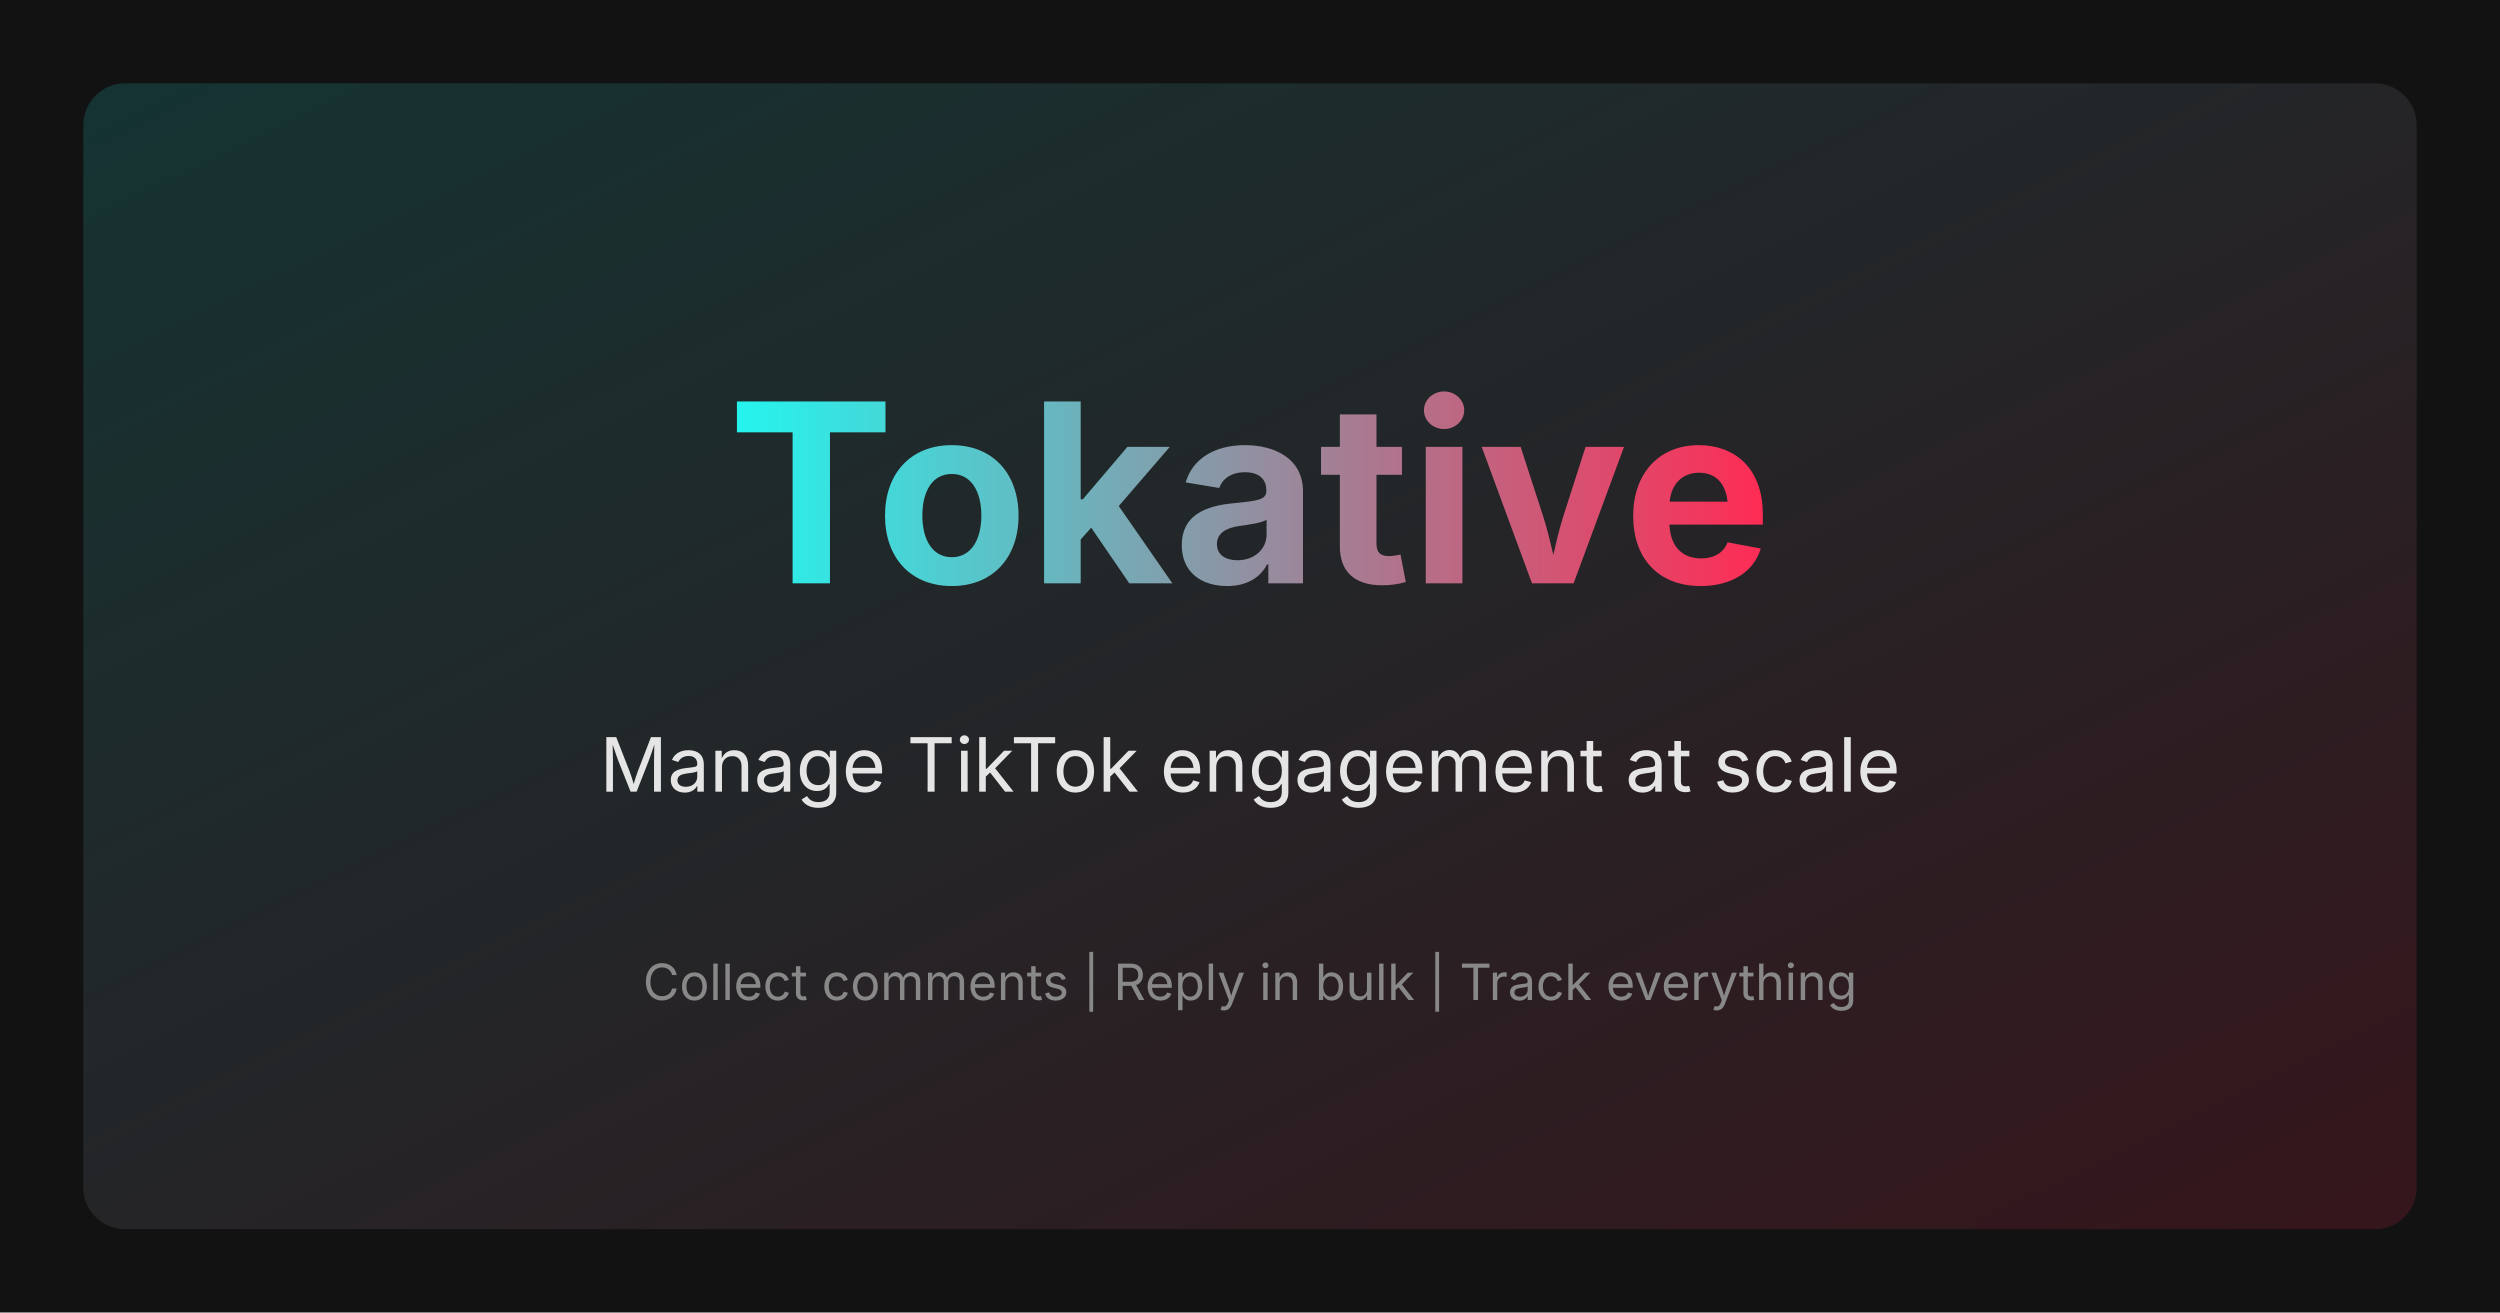
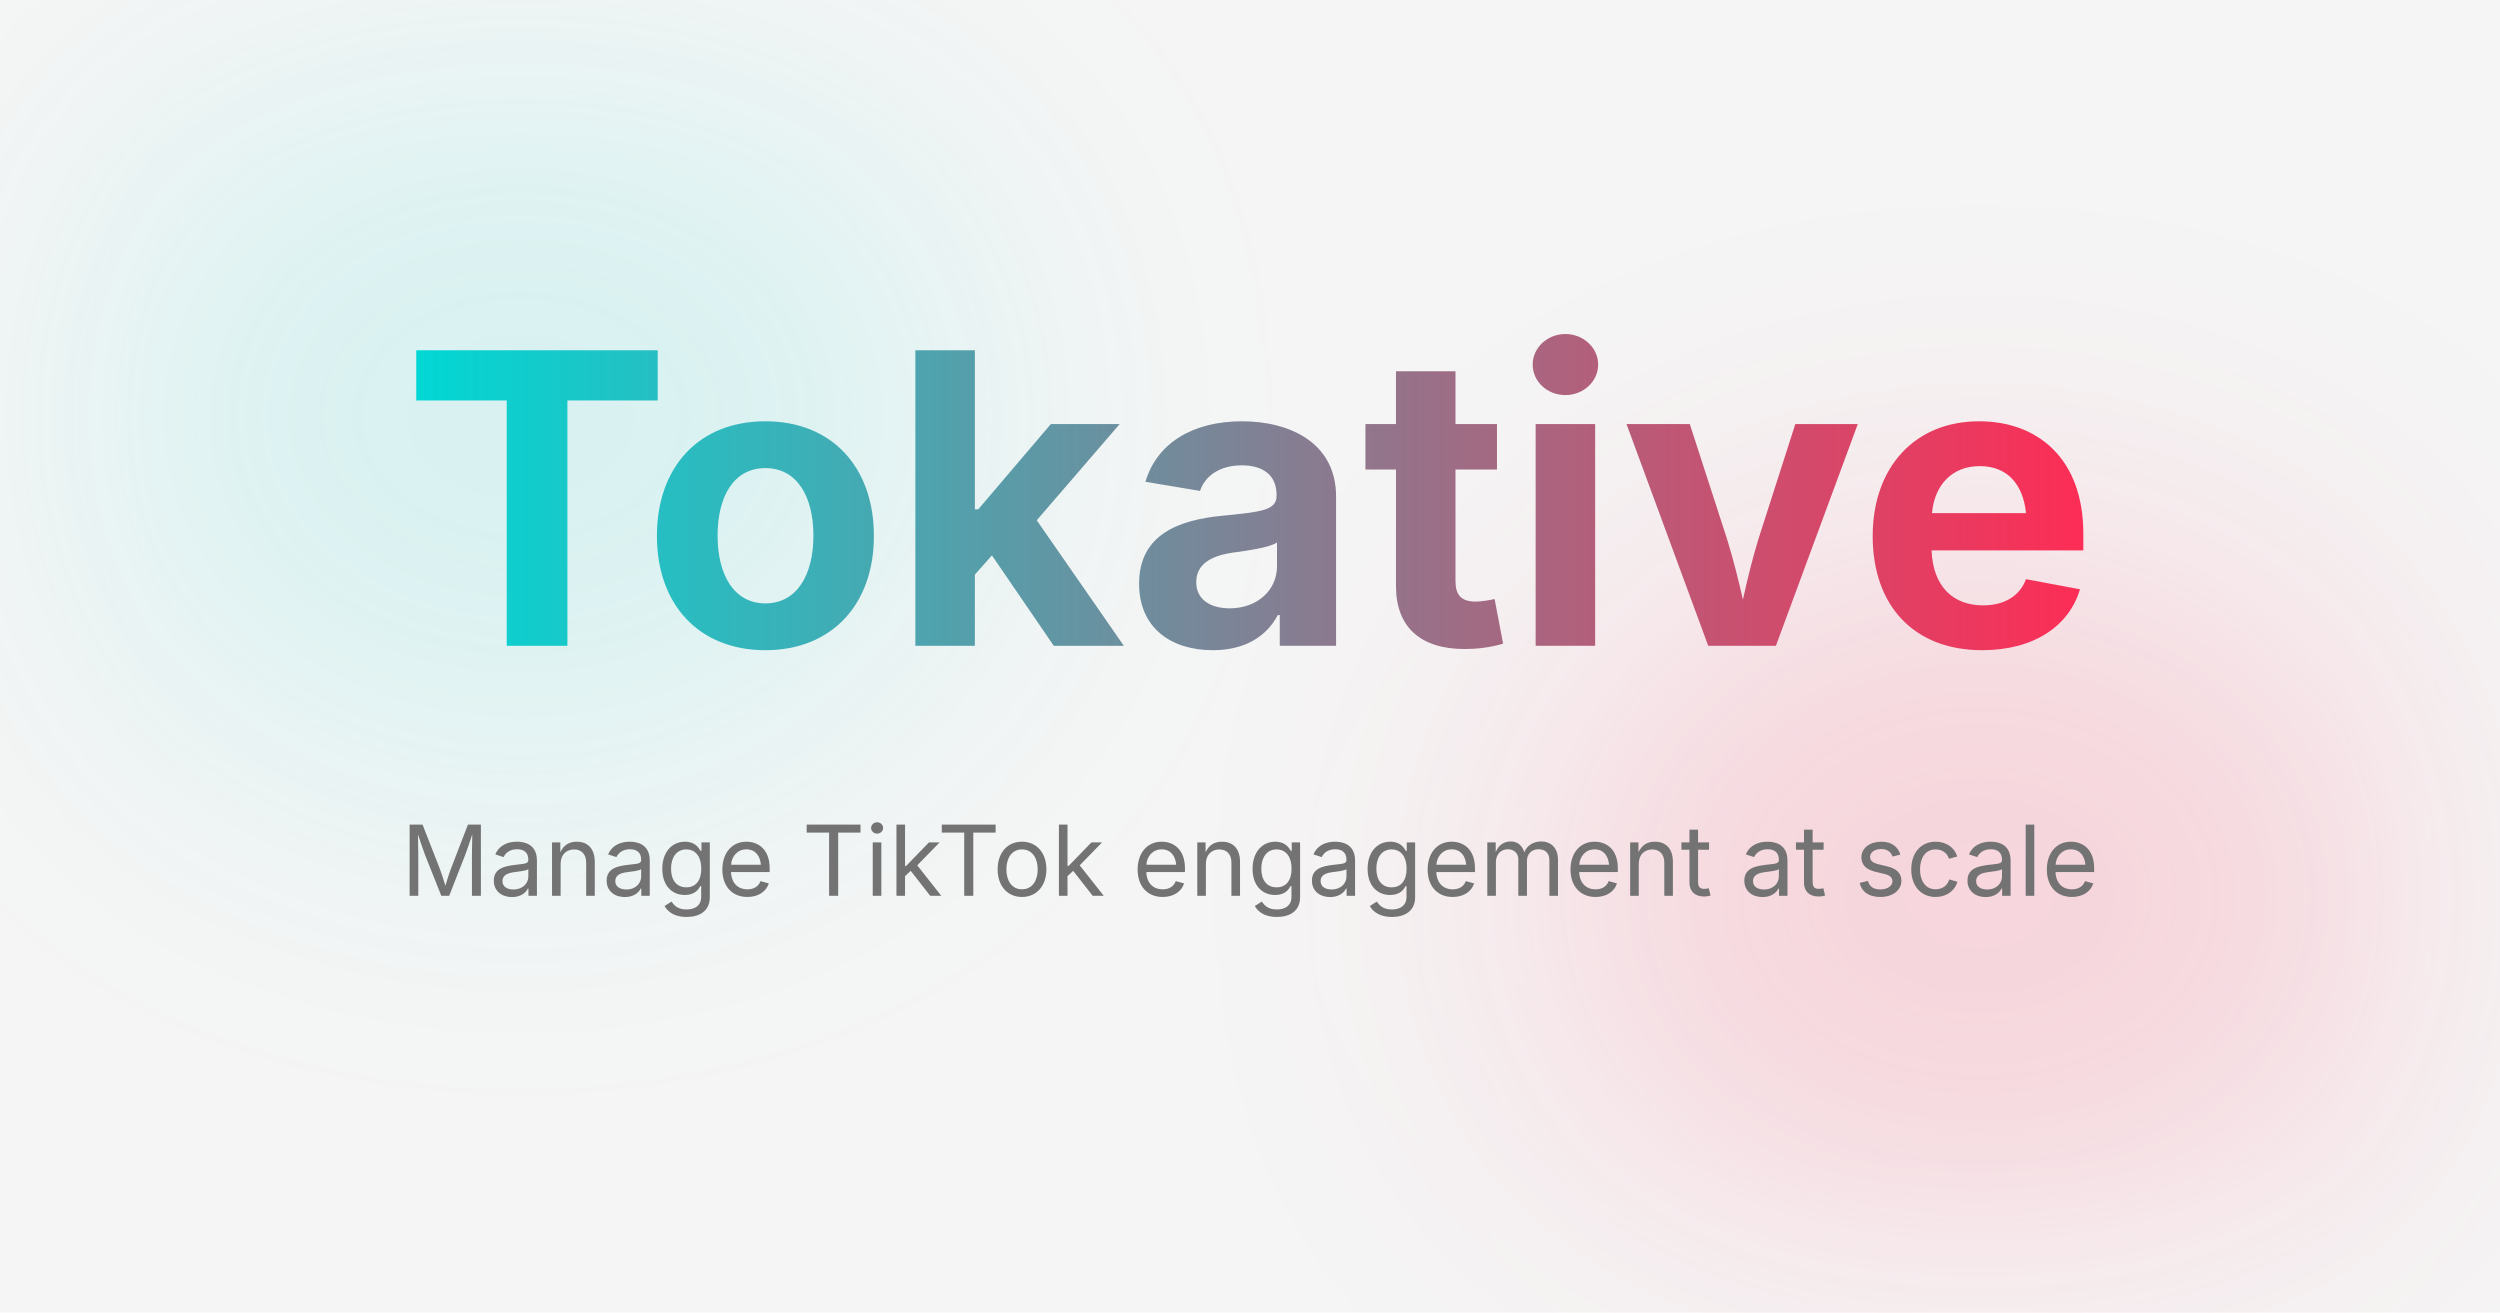
<svg xmlns="http://www.w3.org/2000/svg" width="1200" height="630" viewBox="0 0 1200 630">
  <defs>
-     <linearGradient id="bgGradient" x1="0%" y1="0%" x2="100%" y2="100%">
-       <stop offset="0%" style="stop-color:#25F4EE" />
-       <stop offset="100%" style="stop-color:#FE2C55" />
+     <linearGradient id="brandGradient" x1="0%" y1="0%" x2="100%" y2="0%">
+       <stop offset="0%" style="stop-color:#00d8d5" />
+       <stop offset="100%" style="stop-color:#fe2c55" />
    </linearGradient>
-     <linearGradient id="textGradient" x1="0%" y1="0%" x2="100%" y2="0%">
-       <stop offset="0%" style="stop-color:#25F4EE" />
-       <stop offset="100%" style="stop-color:#FE2C55" />
-     </linearGradient>
+     <filter id="blur" x="-50%" y="-50%" width="200%" height="200%">
+       <feGaussianBlur stdDeviation="80" />
+     </filter>
  </defs>
-   <rect width="1200" height="630" fill="#121212" />
-   <rect x="40" y="40" width="1120" height="550" rx="20" fill="url(#bgGradient)" opacity="0.15" />
-   <text x="600" y="280" font-family="system-ui, -apple-system, sans-serif" font-size="120" font-weight="bold" fill="url(#textGradient)" text-anchor="middle">Tokative</text>
-   <text x="600" y="380" font-family="system-ui, -apple-system, sans-serif" font-size="36" fill="#e5e5e5" text-anchor="middle">Manage TikTok engagement at scale</text>
-   <line x1="400" y1="420" x2="800" y2="420" stroke="url(#bgGradient)" stroke-width="3" opacity="0.5" />
-   <text x="600" y="480" font-family="system-ui, -apple-system, sans-serif" font-size="24" fill="#888888" text-anchor="middle">Collect comments | Reply in bulk | Track everything</text>
+   <rect width="1200" height="630" fill="#f5f5f5" />
+   <ellipse cx="250" cy="200" rx="220" ry="180" fill="#00d8d5" opacity="0.12" filter="url(#blur)" />
+   <ellipse cx="950" cy="430" rx="220" ry="180" fill="#fe2c55" opacity="0.16" filter="url(#blur)" />
+   <text x="600" y="310" font-family="system-ui, -apple-system, sans-serif" font-size="195" font-weight="bold" fill="url(#brandGradient)" text-anchor="middle">Tokative</text>
+   <text x="600" y="430" font-family="system-ui, -apple-system, sans-serif" font-size="47" fill="#737373" text-anchor="middle">Manage TikTok engagement at scale</text>
</svg>
